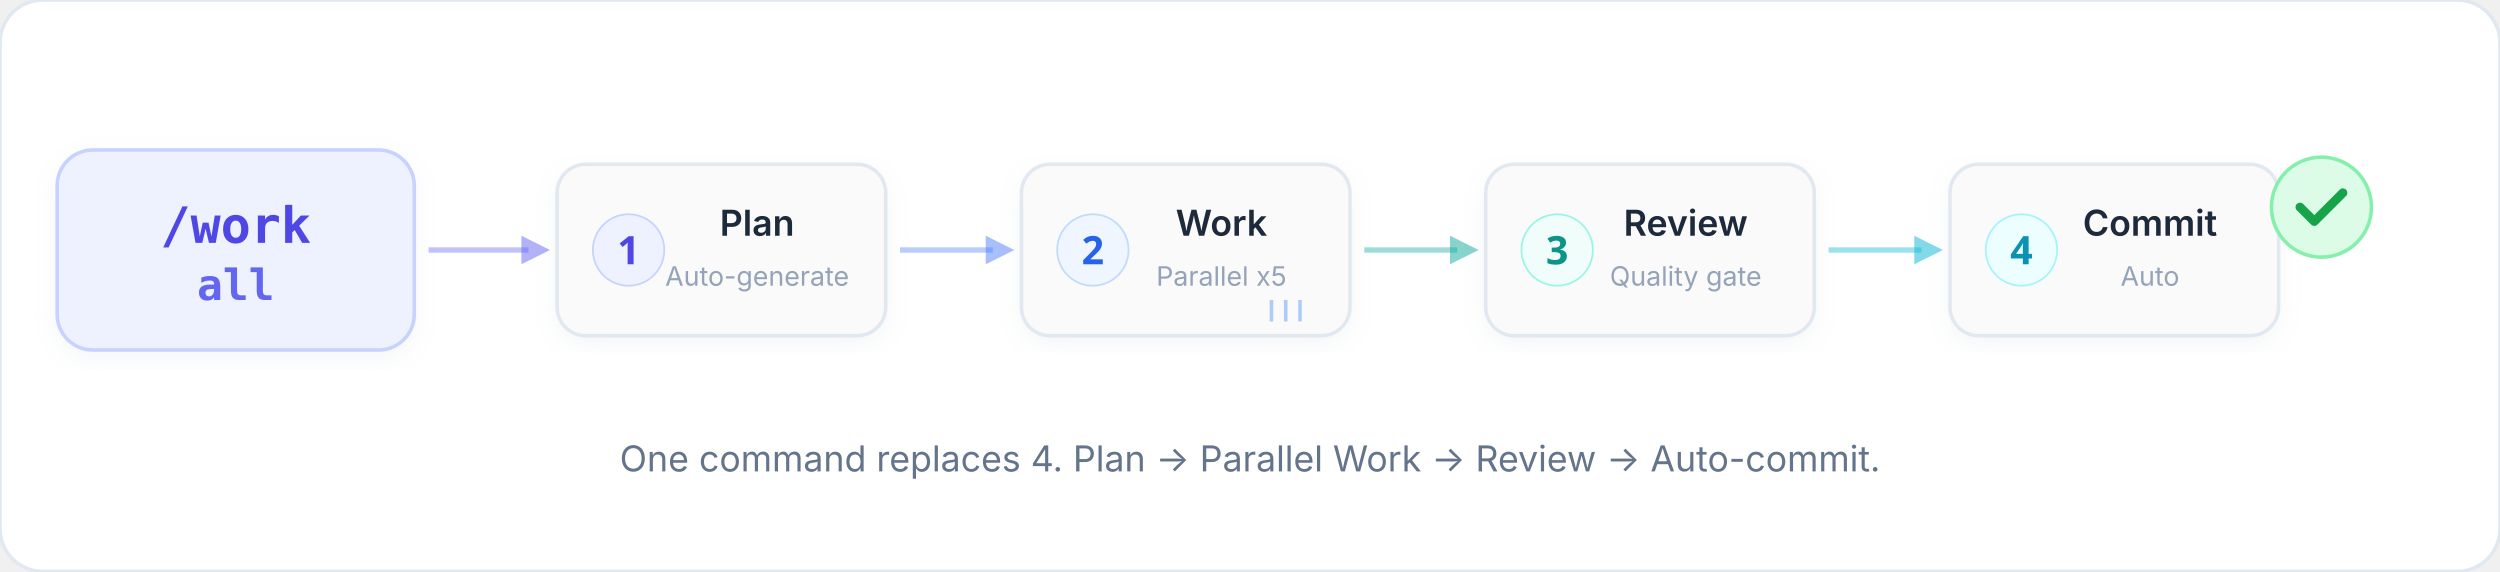
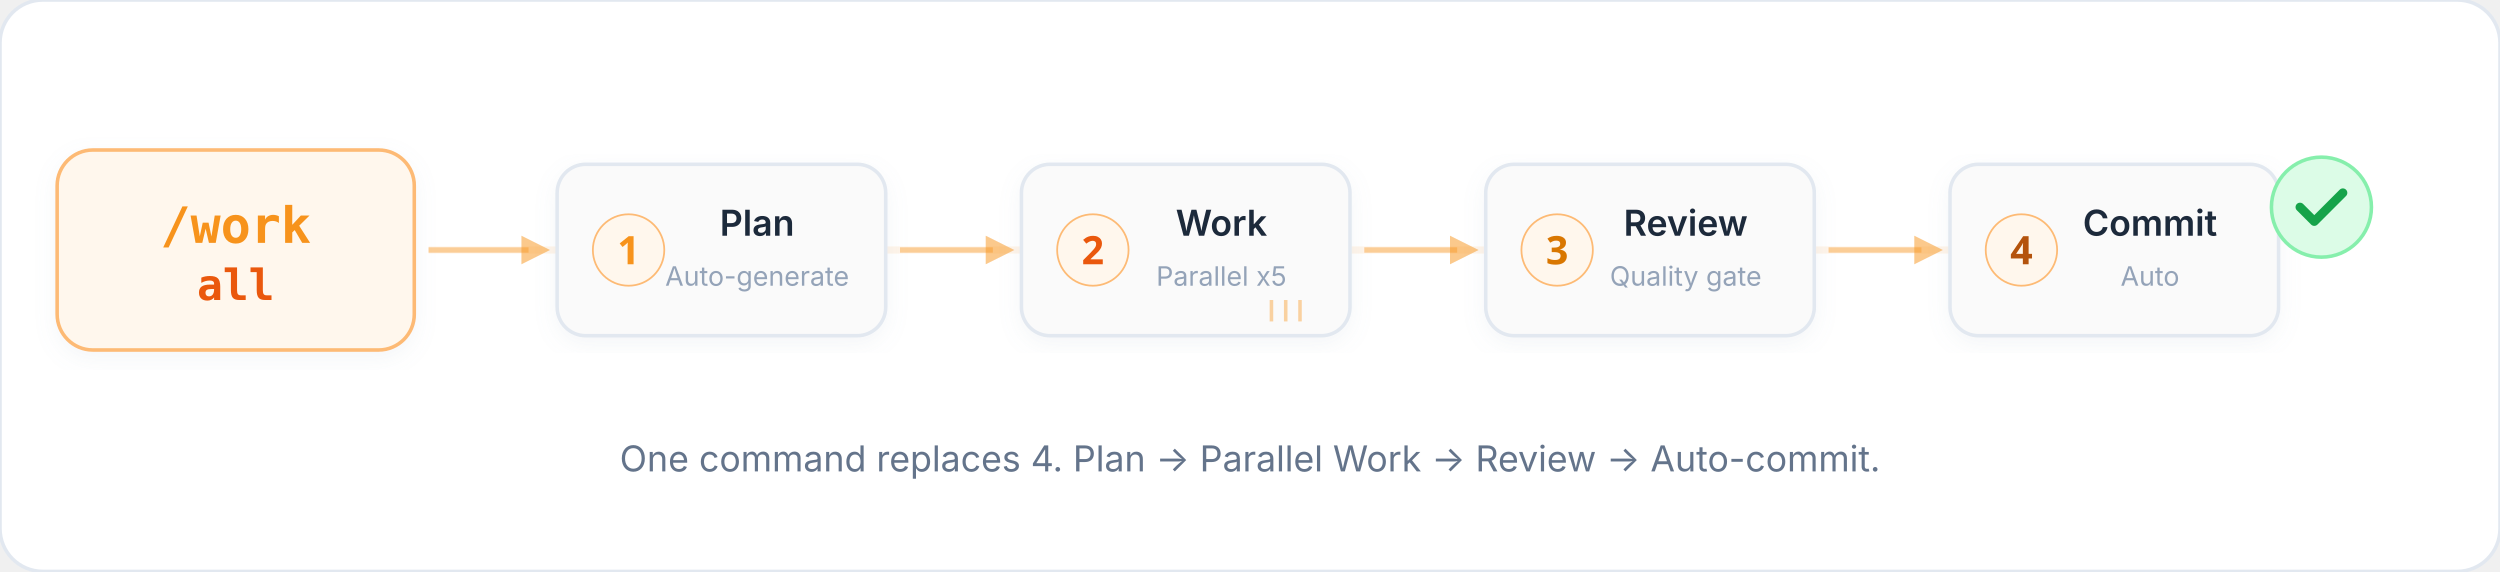
<svg xmlns="http://www.w3.org/2000/svg" viewBox="0 0 700 160" fill="none">
  <defs>
-     <linearGradient id="pipeGrW" x1="0" y1="0" x2="1" y2="0">
-       <stop offset="0" stop-color="#6366f1" />
-       <stop offset="0.5" stop-color="#3b82f6" />
-       <stop offset="1" stop-color="#06b6d4" />
-     </linearGradient>
    <filter id="shWf">
      <feDropShadow dx="0" dy="2" stdDeviation="3" flood-color="#94a3b8" flood-opacity="0.1" />
    </filter>
  </defs>
  <rect width="700" height="160" rx="12" fill="#ffffff" />
  <rect width="700" height="160" rx="12" fill="none" stroke="#e2e8f0" stroke-width="1" />
-   <line x1="120" y1="70" x2="580" y2="70" stroke="url(#pipeGrW)" stroke-width="2" opacity="0.1" />
+   <line x1="120" y1="70" x2="580" y2="70" stroke="#F7931A" stroke-width="2" opacity="0.1" />
  <g filter="url(#shWf)" transform="translate(16, 42)">
-     <rect x="0" y="0" width="100" height="56" rx="10" fill="#eef2ff" stroke="#c7d2fe" stroke-width="1" />
-     <text x="50" y="26" text-anchor="middle" font-family="'SF Mono', monospace" font-size="14" font-weight="800" fill="#4f46e5">/work</text>
-     <text x="50" y="42" text-anchor="middle" font-family="'SF Mono', monospace" font-size="12" font-weight="700" fill="#6366f1">all</text>
+     <rect x="0" y="0" width="100" height="56" rx="10" fill="#FFF7ED" stroke="#FDBA74" stroke-width="1" />
+     <text x="50" y="26" text-anchor="middle" font-family="'SF Mono', monospace" font-size="14" font-weight="800" fill="#F7931A">/work</text>
+     <text x="50" y="42" text-anchor="middle" font-family="'SF Mono', monospace" font-size="12" font-weight="700" fill="#EA580C">all</text>
  </g>
-   <path d="M120 70 L148 70" stroke="#6366f1" stroke-width="1.5" opacity="0.4" />
-   <polygon points="146,66 154,70 146,74" fill="#6366f1" opacity="0.5" />
+   <path d="M120 70 L148 70" stroke="#F7931A" stroke-width="1.5" opacity="0.4" />
+   <polygon points="146,66 154,70 146,74" fill="#F7931A" opacity="0.5" />
  <g filter="url(#shWf)" transform="translate(156, 46)">
    <rect x="0" y="0" width="92" height="48" rx="8" fill="#fafafa" stroke="#e2e8f0" stroke-width="1" />
-     <circle cx="20" cy="24" r="10" fill="#eef2ff" stroke="#c7d2fe" stroke-width="0.5" />
-     <text x="20" y="28" text-anchor="middle" font-family="sans-serif" font-size="11" font-weight="700" fill="#4f46e5">1</text>
+     <circle cx="20" cy="24" r="10" fill="#FFF7ED" stroke="#FDBA74" stroke-width="0.5" />
+     <text x="20" y="28" text-anchor="middle" font-family="sans-serif" font-size="11" font-weight="700" fill="#F7931A">1</text>
    <text x="56" y="20" text-anchor="middle" font-family="-apple-system, sans-serif" font-size="10" font-weight="600" fill="#1e293b">Plan</text>
    <text x="56" y="34" text-anchor="middle" font-family="-apple-system, sans-serif" font-size="7.5" fill="#94a3b8">Auto-generate</text>
  </g>
-   <path d="M252 70 L278 70" stroke="#4f7ff7" stroke-width="1.5" opacity="0.4" />
-   <polygon points="276,66 284,70 276,74" fill="#4f7ff7" opacity="0.5" />
+   <path d="M252 70 L278 70" stroke="#F7931A" stroke-width="1.5" opacity="0.4" />
+   <polygon points="276,66 284,70 276,74" fill="#F7931A" opacity="0.5" />
  <g filter="url(#shWf)" transform="translate(286, 46)">
    <rect x="0" y="0" width="92" height="48" rx="8" fill="#fafafa" stroke="#e2e8f0" stroke-width="1" />
-     <circle cx="20" cy="24" r="10" fill="#eff6ff" stroke="#bfdbfe" stroke-width="0.5" />
-     <text x="20" y="28" text-anchor="middle" font-family="sans-serif" font-size="11" font-weight="700" fill="#2563eb">2</text>
+     <circle cx="20" cy="24" r="10" fill="#FFF7ED" stroke="#FDBA74" stroke-width="0.5" />
+     <text x="20" y="28" text-anchor="middle" font-family="sans-serif" font-size="11" font-weight="700" fill="#EA580C">2</text>
    <text x="56" y="20" text-anchor="middle" font-family="-apple-system, sans-serif" font-size="10" font-weight="600" fill="#1e293b">Work</text>
    <text x="56" y="34" text-anchor="middle" font-family="-apple-system, sans-serif" font-size="7.5" fill="#94a3b8">Parallel x5</text>
    <g transform="translate(70, 38)" opacity="0.4">
-       <line x1="0" y1="0" x2="0" y2="6" stroke="#3b82f6" stroke-width="1" />
-       <line x1="4" y1="0" x2="4" y2="6" stroke="#3b82f6" stroke-width="1" />
-       <line x1="8" y1="0" x2="8" y2="6" stroke="#3b82f6" stroke-width="1" />
+       <line x1="0" y1="0" x2="0" y2="6" stroke="#F7931A" stroke-width="1" />
+       <line x1="4" y1="0" x2="4" y2="6" stroke="#F7931A" stroke-width="1" />
+       <line x1="8" y1="0" x2="8" y2="6" stroke="#F7931A" stroke-width="1" />
    </g>
  </g>
-   <path d="M382 70 L408 70" stroke="#10a89e" stroke-width="1.5" opacity="0.4" />
-   <polygon points="406,66 414,70 406,74" fill="#10a89e" opacity="0.5" />
+   <path d="M382 70 L408 70" stroke="#F7931A" stroke-width="1.5" opacity="0.4" />
+   <polygon points="406,66 414,70 406,74" fill="#F7931A" opacity="0.5" />
  <g filter="url(#shWf)" transform="translate(416, 46)">
    <rect x="0" y="0" width="92" height="48" rx="8" fill="#fafafa" stroke="#e2e8f0" stroke-width="1" />
-     <circle cx="20" cy="24" r="10" fill="#f0fdfa" stroke="#99f6e4" stroke-width="0.5" />
-     <text x="20" y="28" text-anchor="middle" font-family="sans-serif" font-size="11" font-weight="700" fill="#0d9488">3</text>
+     <circle cx="20" cy="24" r="10" fill="#FFF7ED" stroke="#FDBA74" stroke-width="0.5" />
+     <text x="20" y="28" text-anchor="middle" font-family="sans-serif" font-size="11" font-weight="700" fill="#D97706">3</text>
    <text x="56" y="20" text-anchor="middle" font-family="-apple-system, sans-serif" font-size="10" font-weight="600" fill="#1e293b">Review</text>
    <text x="56" y="34" text-anchor="middle" font-family="-apple-system, sans-serif" font-size="7.5" fill="#94a3b8">Quality gate</text>
  </g>
-   <path d="M512 70 L538 70" stroke="#06b6d4" stroke-width="1.5" opacity="0.4" />
-   <polygon points="536,66 544,70 536,74" fill="#06b6d4" opacity="0.5" />
+   <path d="M512 70 L538 70" stroke="#F7931A" stroke-width="1.5" opacity="0.4" />
+   <polygon points="536,66 544,70 536,74" fill="#F7931A" opacity="0.5" />
  <g filter="url(#shWf)" transform="translate(546, 46)">
    <rect x="0" y="0" width="92" height="48" rx="8" fill="#fafafa" stroke="#e2e8f0" stroke-width="1" />
-     <circle cx="20" cy="24" r="10" fill="#ecfeff" stroke="#a5f3fc" stroke-width="0.5" />
-     <text x="20" y="28" text-anchor="middle" font-family="sans-serif" font-size="11" font-weight="700" fill="#0891b2">4</text>
+     <circle cx="20" cy="24" r="10" fill="#FFF7ED" stroke="#FDBA74" stroke-width="0.5" />
+     <text x="20" y="28" text-anchor="middle" font-family="sans-serif" font-size="11" font-weight="700" fill="#B45309">4</text>
    <text x="56" y="20" text-anchor="middle" font-family="-apple-system, sans-serif" font-size="10" font-weight="600" fill="#1e293b">Commit</text>
    <text x="56" y="34" text-anchor="middle" font-family="-apple-system, sans-serif" font-size="7.5" fill="#94a3b8">Auto</text>
  </g>
  <g transform="translate(650, 58)">
    <circle cx="0" cy="0" r="14" fill="#dcfce7" stroke="#86efac" stroke-width="1" />
    <path d="M-6 0 L-2 4 L6 -4" fill="none" stroke="#16a34a" stroke-width="2.5" stroke-linecap="round" stroke-linejoin="round" />
  </g>
  <text x="350" y="132" text-anchor="middle" font-family="-apple-system, 'Hiragino Sans', sans-serif" font-size="10" fill="#64748b">One command replaces 4. Plan -&gt; Parallel Work -&gt; Review -&gt; Auto-commit.</text>
</svg>
